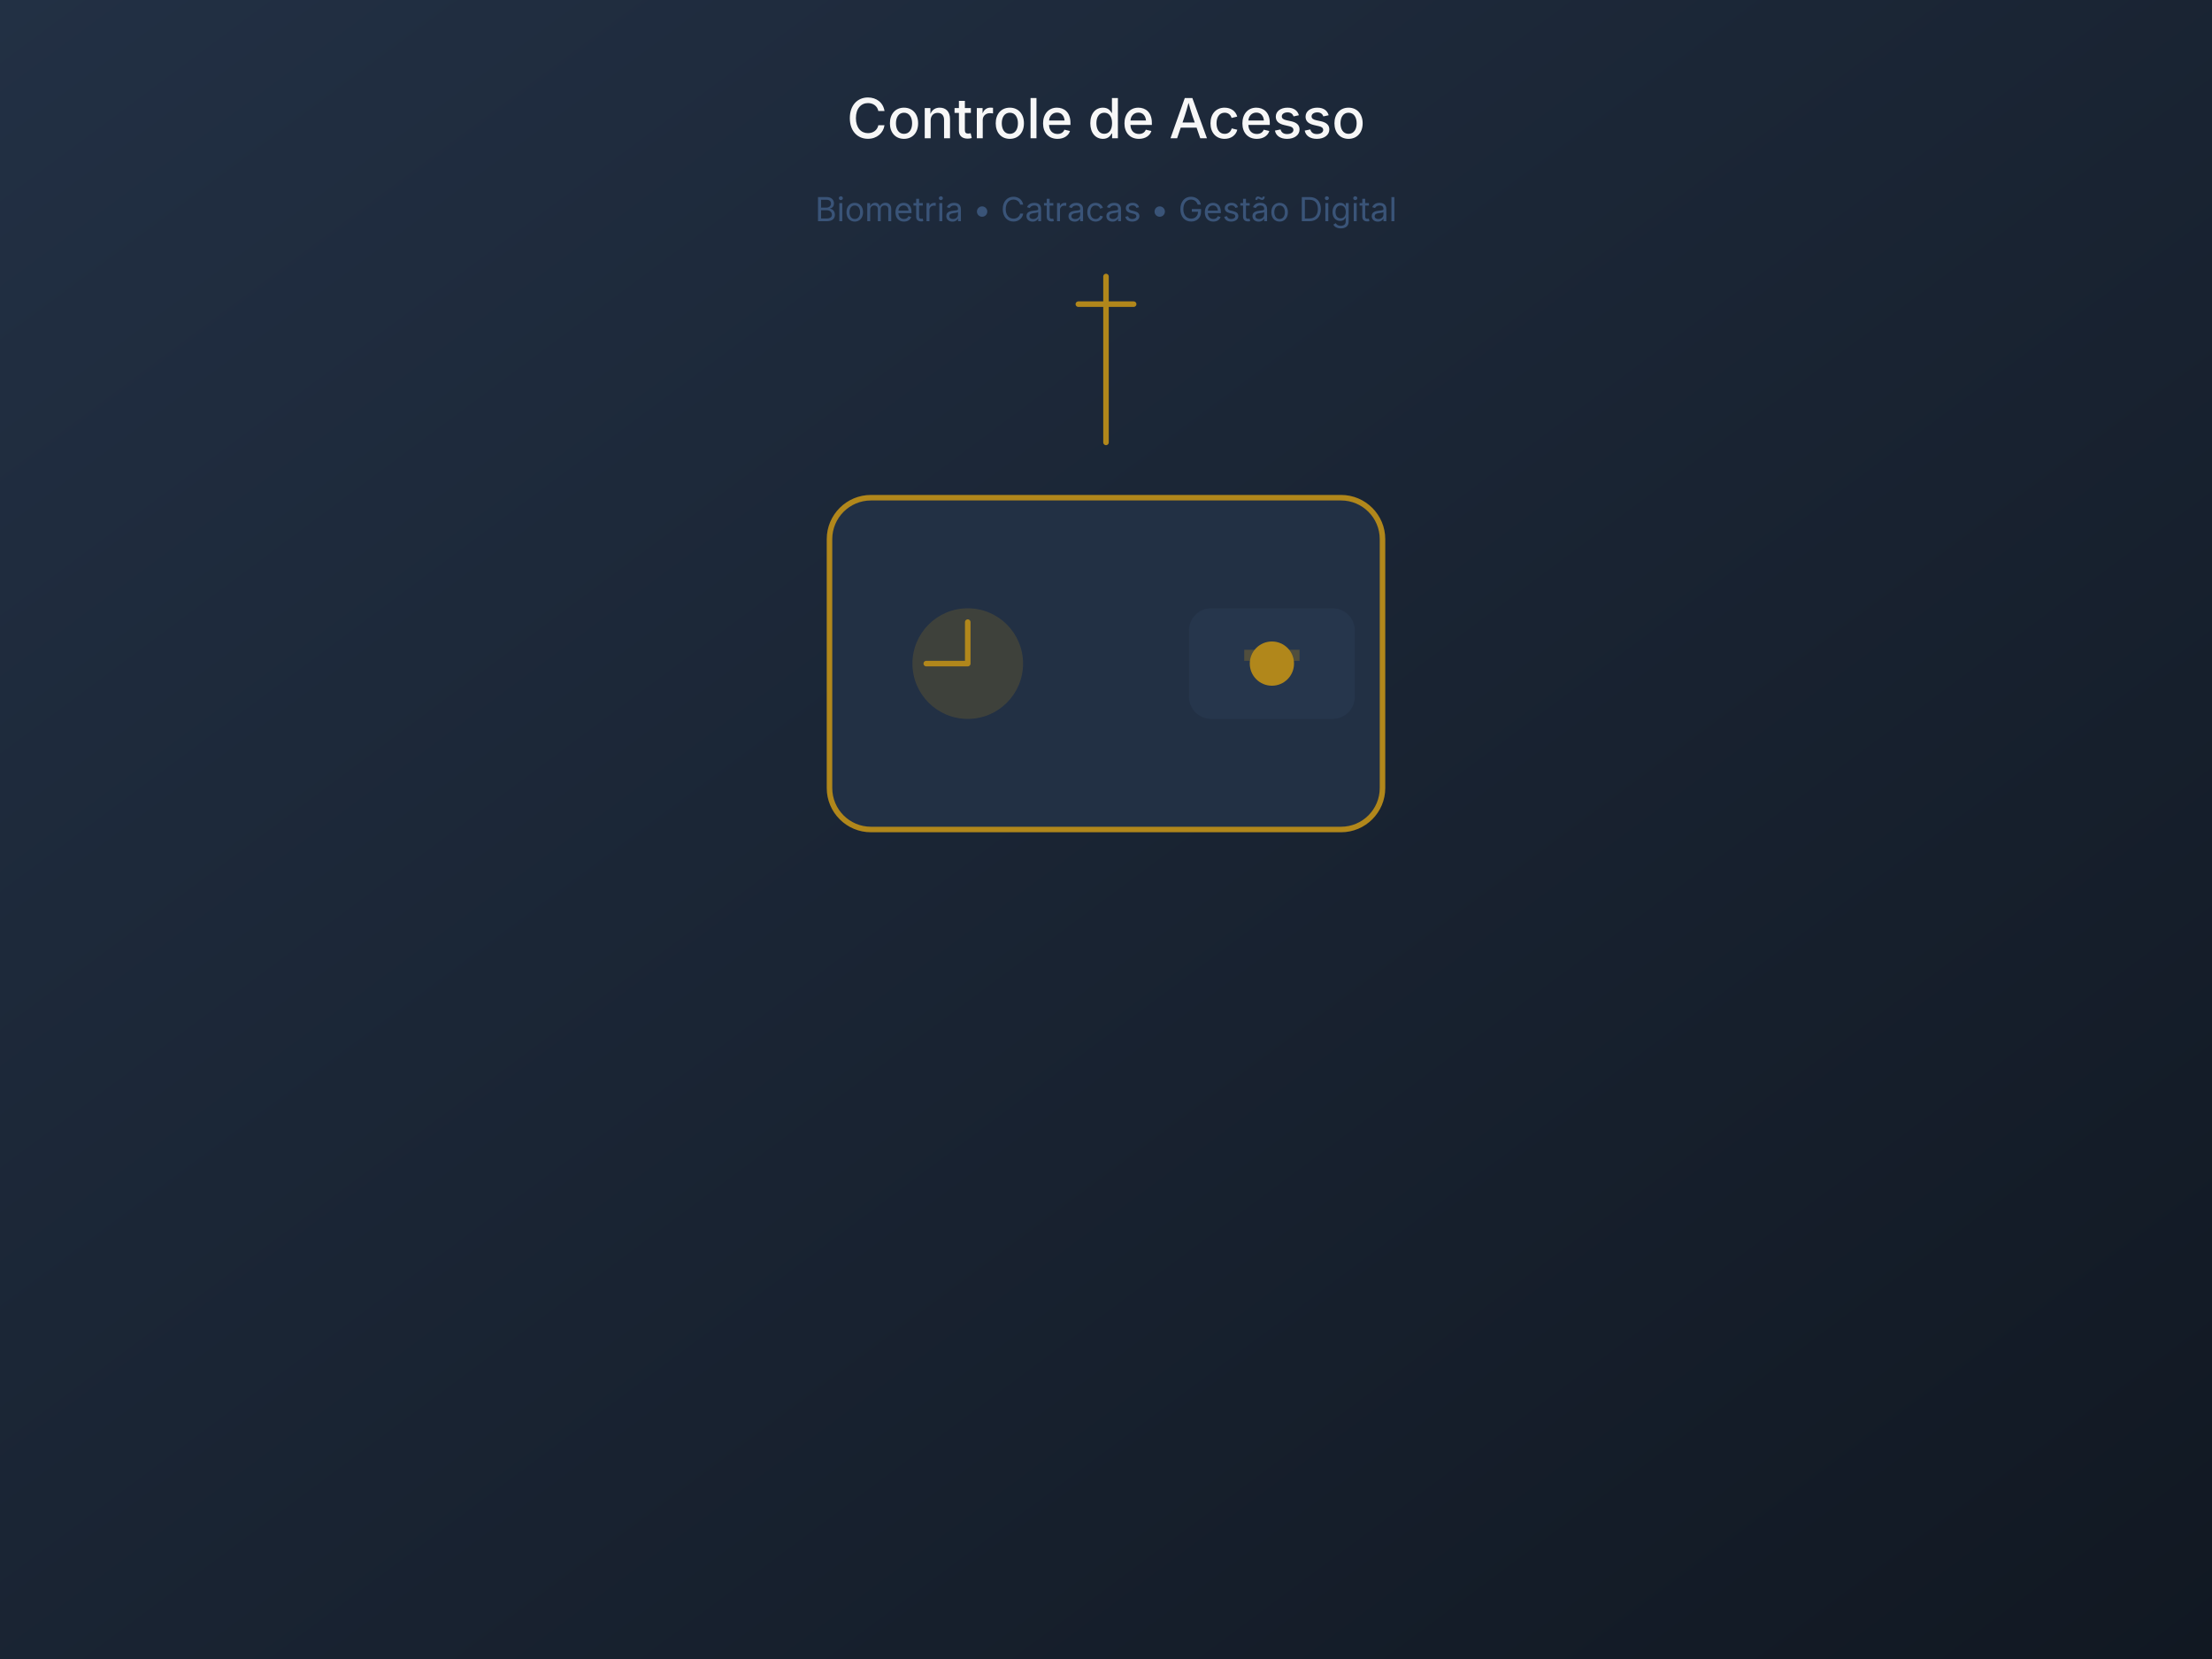
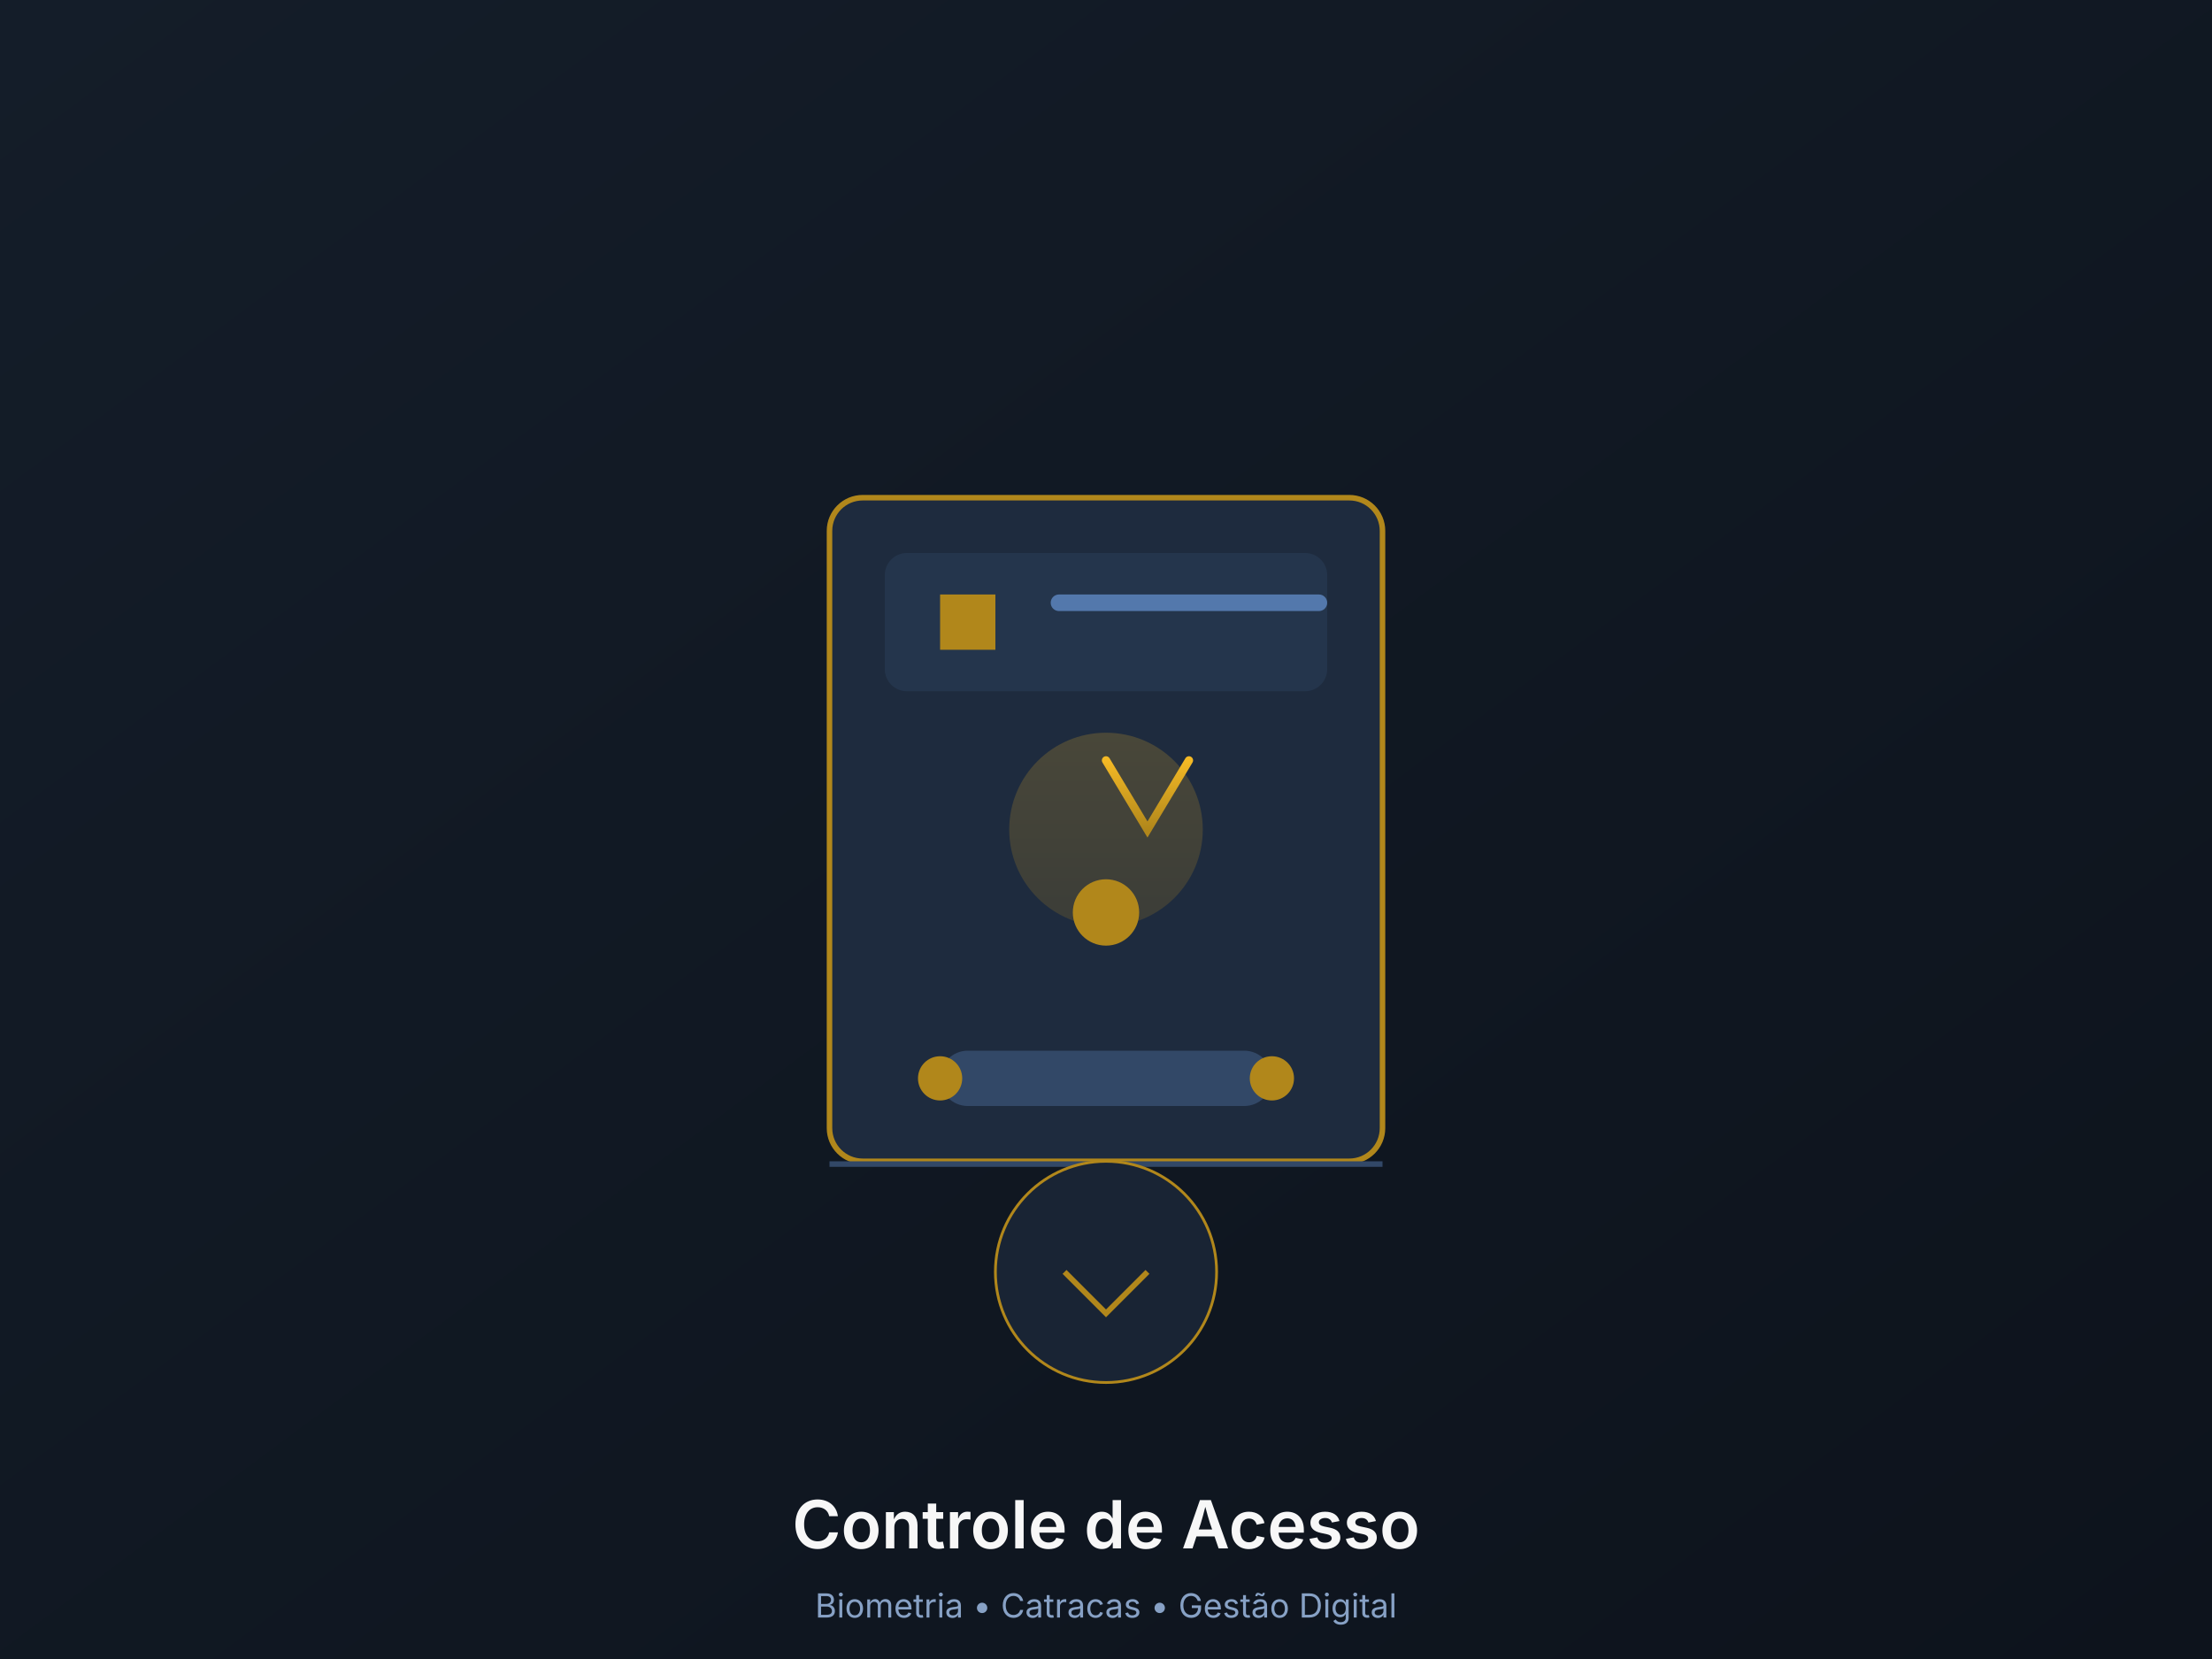
<svg xmlns="http://www.w3.org/2000/svg" viewBox="0 0 800 600">
  <defs>
-     <linearGradient id="g" x1="0" y1="0" x2="1" y2="1">
-       <stop offset="0%" stop-color="hsl(215, 33%, 20%)" />
-       <stop offset="100%" stop-color="hsl(215, 35%, 10%)" />
+     <linearGradient id="bg" x1="0" y1="0" x2="1" y2="1">
+       <stop offset="0%" stop-color="hsl(215,35%,12%)" />
+       <stop offset="100%" stop-color="hsl(215,35%,8%)" />
+     </linearGradient>
+     <linearGradient id="goldGrad" x1="0" y1="0" x2="0" y2="1">
+       <stop offset="0%" stop-color="hsl(43,90%,55%)" />
+       <stop offset="100%" stop-color="hsl(43,74%,40%)" />
    </linearGradient>
  </defs>
-   <rect width="800" height="600" fill="url(#g)" />
-   <rect x="300" y="180" width="200" height="120" rx="15" fill="hsl(215, 33%, 20%)" stroke="hsl(43, 74%, 40%)" stroke-width="2" />
-   <circle cx="350" cy="240" r="20" fill="hsl(43, 74%, 40%)" opacity="0.2" />
-   <path d="M350 225v15M335 240h15" stroke="hsl(43, 74%, 40%)" stroke-width="2" stroke-linecap="round" />
-   <rect x="430" y="220" width="60" height="40" rx="8" fill="hsl(215, 35%, 35%)" opacity="0.15" />
-   <rect x="450" y="235" width="20" height="4" fill="hsl(43, 74%, 40%)" opacity="0.3" />
-   <circle cx="460" cy="240" r="8" fill="hsl(43, 74%, 40%)" />
-   <text x="400" y="50" text-anchor="middle" font-family="Inter, sans-serif" font-size="20" font-weight="500" fill="hsl(0, 0%, 97%)">Controle de Acesso</text>
-   <text x="400" y="80" text-anchor="middle" font-family="Inter, sans-serif" font-size="12" font-weight="400" fill="hsl(215, 35%, 35%)">Biometria • Catracas • Gestão Digital</text>
-   <path d="M400 100 L400 160 M390 110 L410 110" stroke="hsl(43, 74%, 40%)" stroke-width="2" stroke-linecap="round" />
+   <rect width="800" height="600" fill="url(#bg)" />
+   <rect x="300" y="180" width="200" height="240" rx="12" fill="hsl(215,35%,18%)" stroke="hsl(43,74%,40%)" stroke-width="2" />
+   <rect x="320" y="200" width="160" height="50" rx="8" fill="hsl(215,35%,22%)" />
+   <rect x="340" y="215" width="20" height="20" fill="hsl(43,74%,40%)" />
+   <rect x="380" y="215" width="100" height="6" rx="3" fill="hsl(215,35%,50%)" />
+   <circle cx="400" cy="300" r="35" fill="url(#goldGrad)" opacity="0.2" />
+   <path d="M400 275 L415 300 L430 275" stroke="url(#goldGrad)" stroke-width="3" fill="none" stroke-linecap="round" />
+   <circle cx="400" cy="330" r="12" fill="hsl(43,74%,40%)" />
+   <rect x="340" y="380" width="120" height="20" rx="10" fill="hsl(215,35%,30%)" />
+   <circle cx="340" cy="390" r="8" fill="hsl(43,74%,40%)" />
+   <circle cx="460" cy="390" r="8" fill="hsl(43,74%,40%)" />
+   <rect x="300" y="420" width="200" height="2" fill="hsl(215,35%,30%)" />
+   <circle cx="400" cy="460" r="40" fill="hsl(215,35%,15%)" stroke="hsl(43,74%,40%)" stroke-width="1" />
+   <path d="M385 460 L400 475 L415 460" stroke="hsl(43,74%,40%)" stroke-width="2" fill="none" />
+   <text x="400" y="560" text-anchor="middle" font-family="Inter, sans-serif" font-size="24" font-weight="600" fill="hsl(0,0%,97%)">Controle de Acesso</text>
+   <text x="400" y="585" text-anchor="middle" font-family="Inter, sans-serif" font-size="12" font-weight="400" fill="hsl(215,35%,65%)">Biometria • Catracas • Gestão Digital</text>
</svg>
